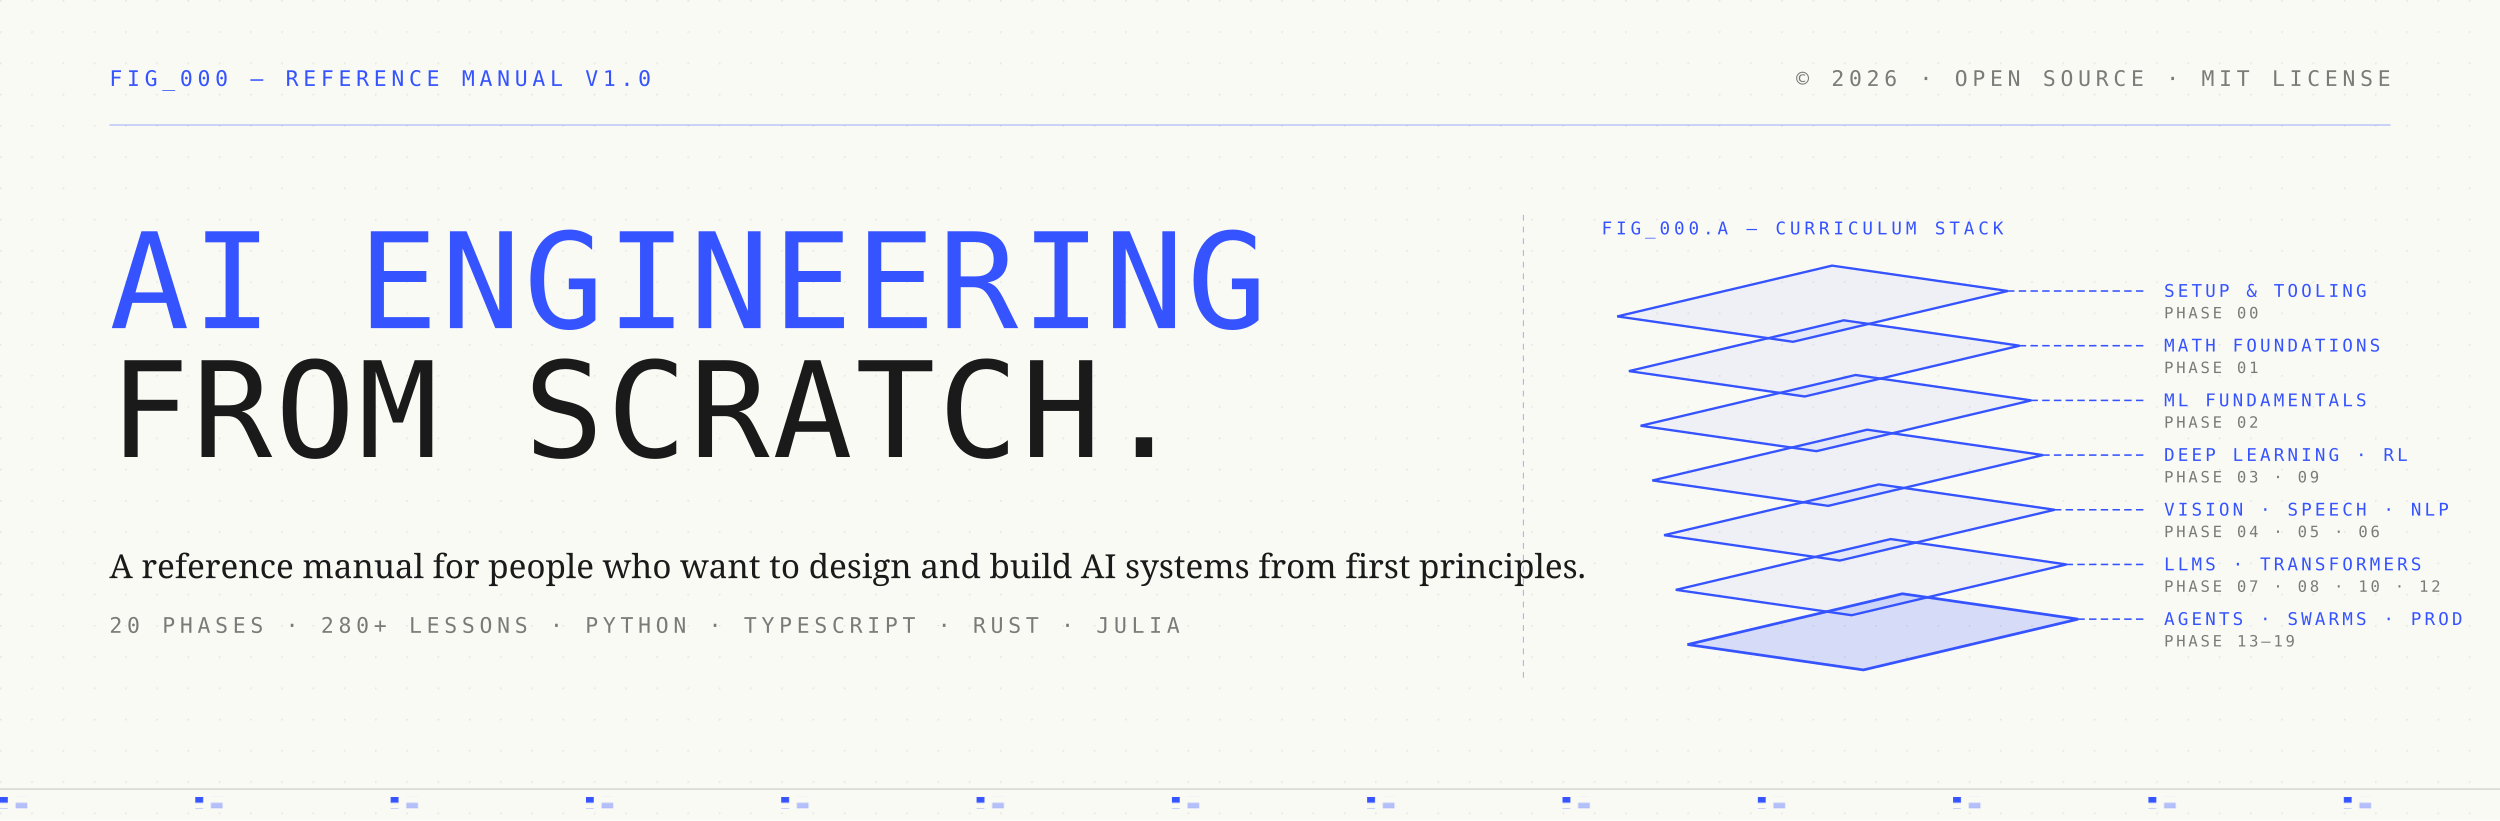
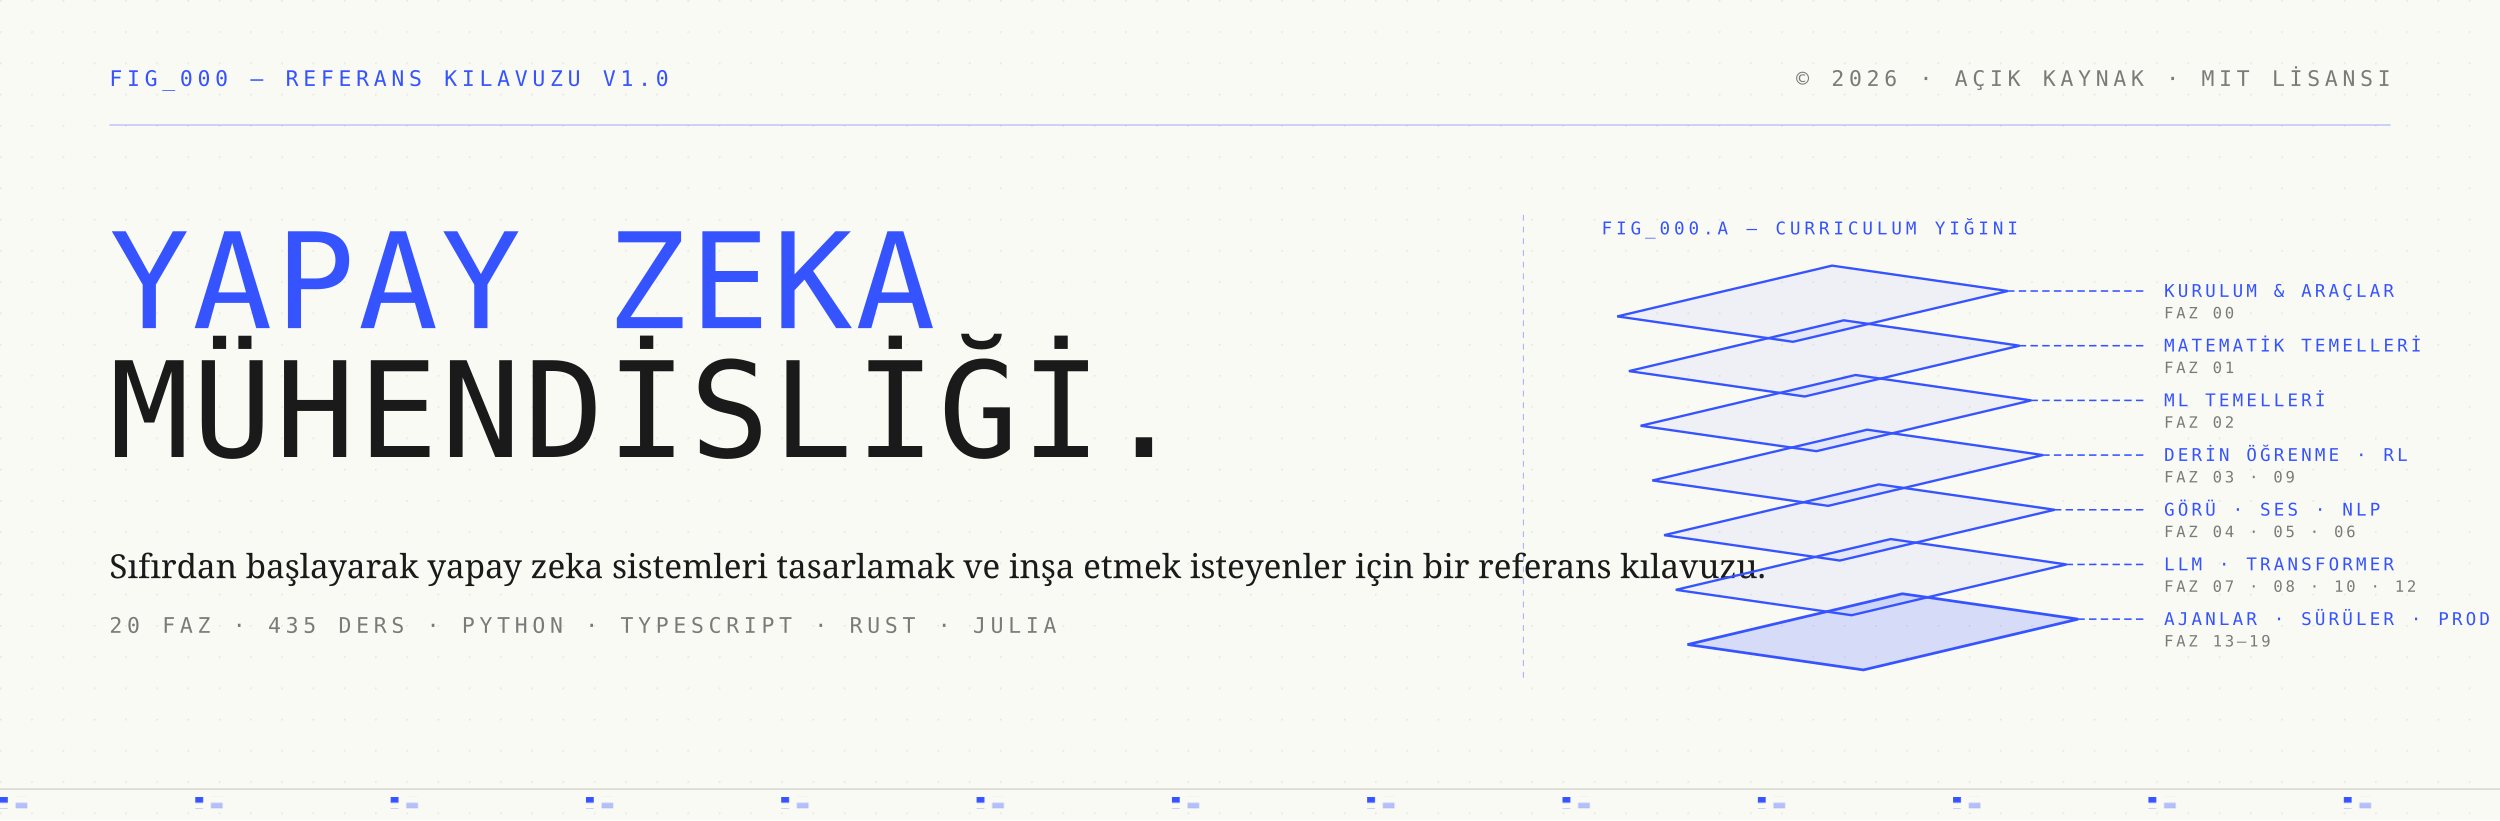
- <svg xmlns="http://www.w3.org/2000/svg" width="1280" height="420" viewBox="0 0 1280 420" role="img" aria-label="AI Engineering from Scratch — reference manual banner">
+ <svg xmlns="http://www.w3.org/2000/svg" width="1280" height="420" viewBox="0 0 1280 420" role="img" aria-label="Sıfırdan Yapay Zeka Mühendisliği — referans kılavuzu banner'ı">
  <defs>
    <pattern id="paper" x="0" y="0" width="16" height="16" patternUnits="userSpaceOnUse">
      <circle cx="0" cy="0" r="1" fill="#1a1a1a" fill-opacity="0.08" />
    </pattern>
    <pattern id="paperRule" x="0" y="0" width="100" height="6" patternUnits="userSpaceOnUse">
      <rect width="4" height="3" fill="#3553ff" />
      <rect x="8" y="3" width="6" height="3" fill="#3553ff" fill-opacity="0.35" />
    </pattern>
    <style>
      .face { fill: rgba(53, 83, 255, 0.06); }
      .face-strong { fill: rgba(53, 83, 255, 0.18); }
      .stroke-bp { stroke: #3553ff; fill: none; stroke-linejoin: miter; stroke-linecap: square; }
      .mono { font-family: 'JetBrains Mono', ui-monospace, Consolas, monospace; }
      .display { font-family: 'VT323', ui-monospace, monospace; font-weight: 400; }
      .serif { font-family: 'Source Serif 4', Georgia, serif; }
    </style>
  </defs>
  <rect width="1280" height="420" fill="#fafaf5" />
  <rect width="1280" height="420" fill="url(#paper)" />
  <g class="mono" font-size="11" letter-spacing="2.4" fill="#3553ff">
-     <text x="56" y="44">FIG_000  —  REFERENCE MANUAL  V1.0</text>
+     <text x="56" y="44">FIG_000  —  REFERANS KILAVUZU  V1.0</text>
  </g>
  <g class="mono" font-size="11" letter-spacing="2.4" fill="#7a7a78" text-anchor="end">
-     <text x="1224" y="44">© 2026  ·  OPEN SOURCE  ·  MIT LICENSE</text>
+     <text x="1224" y="44">© 2026  ·  AÇIK KAYNAK  ·  MIT LİSANSI</text>
  </g>
  <line x1="56" y1="64" x2="1224" y2="64" stroke="#3553ff" stroke-width="0.6" stroke-opacity="0.4" />
  <g transform="translate(56, 110)">
-     <text class="display" x="0" y="58" font-size="68" letter-spacing="1.5" fill="#3553ff">AI ENGINEERING</text>
-     <text class="display" x="0" y="124" font-size="68" letter-spacing="1.5" fill="#1a1a1a">FROM SCRATCH.</text>
+     <text class="display" x="0" y="58" font-size="68" letter-spacing="1.5" fill="#3553ff">YAPAY ZEKA</text>
+     <text class="display" x="0" y="124" font-size="68" letter-spacing="1.5" fill="#1a1a1a">MÜHENDİSLİĞİ.</text>
  </g>
  <g class="serif" font-size="17" fill="#1a1a1a">
-     <text x="56" y="296">A reference manual for people who want to design and build AI systems from first principles.</text>
+     <text x="56" y="296">Sıfırdan başlayarak yapay zeka sistemleri tasarlamak ve inşa etmek isteyenler için bir referans kılavuzu.</text>
  </g>
  <g class="mono" font-size="11" letter-spacing="2.4" fill="#7a7a78">
-     <text x="56" y="324">20 PHASES  ·  280+ LESSONS  ·  PYTHON · TYPESCRIPT · RUST · JULIA</text>
+     <text x="56" y="324">20 FAZ  ·  435 DERS  ·  PYTHON · TYPESCRIPT · RUST · JULIA</text>
  </g>
  <line x1="780" y1="110" x2="780" y2="350" stroke="#3553ff" stroke-width="0.6" stroke-opacity="0.4" stroke-dasharray="3 3" />
  <g transform="translate(820, 130)">
    <g class="mono" font-size="9" letter-spacing="2" fill="#3553ff">
-       <text x="0" y="-10">FIG_000.A  —  CURRICULUM STACK</text>
+       <text x="0" y="-10">FIG_000.A  —  CURRICULUM YIĞINI</text>
    </g>
    <g transform="translate(8, 32)">
      <polygon class="face" points="0,0 110,-26 200,-13 90,13" />
      <polygon class="stroke-bp" stroke-width="1.2" points="0,0 110,-26 200,-13 90,13" />
    </g>
    <g transform="translate(14, 60)">
      <polygon class="face" points="0,0 110,-26 200,-13 90,13" />
      <polygon class="stroke-bp" stroke-width="1.2" points="0,0 110,-26 200,-13 90,13" />
    </g>
    <g transform="translate(20, 88)">
      <polygon class="face" points="0,0 110,-26 200,-13 90,13" />
      <polygon class="stroke-bp" stroke-width="1.2" points="0,0 110,-26 200,-13 90,13" />
    </g>
    <g transform="translate(26, 116)">
      <polygon class="face" points="0,0 110,-26 200,-13 90,13" />
      <polygon class="stroke-bp" stroke-width="1.2" points="0,0 110,-26 200,-13 90,13" />
    </g>
    <g transform="translate(32, 144)">
      <polygon class="face" points="0,0 110,-26 200,-13 90,13" />
      <polygon class="stroke-bp" stroke-width="1.2" points="0,0 110,-26 200,-13 90,13" />
    </g>
    <g transform="translate(38, 172)">
      <polygon class="face" points="0,0 110,-26 200,-13 90,13" />
      <polygon class="stroke-bp" stroke-width="1.2" points="0,0 110,-26 200,-13 90,13" />
    </g>
    <g transform="translate(44, 200)">
      <polygon class="face-strong" points="0,0 110,-26 200,-13 90,13" />
      <polygon class="stroke-bp" stroke-width="1.4" points="0,0 110,-26 200,-13 90,13" />
    </g>
    <g class="stroke-bp" stroke-width="0.8" stroke-dasharray="3 3">
      <line x1="208" y1="19" x2="278" y2="19" />
      <line x1="214" y1="47" x2="278" y2="47" />
      <line x1="220" y1="75" x2="278" y2="75" />
      <line x1="226" y1="103" x2="278" y2="103" />
      <line x1="232" y1="131" x2="278" y2="131" />
      <line x1="238" y1="159" x2="278" y2="159" />
      <line x1="244" y1="187" x2="278" y2="187" />
    </g>
    <g class="mono" font-size="9" letter-spacing="1.6" fill="#3553ff">
-       <text x="288" y="22">SETUP &amp; TOOLING</text>
-       <text x="288" y="50">MATH FOUNDATIONS</text>
-       <text x="288" y="78">ML FUNDAMENTALS</text>
-       <text x="288" y="106">DEEP LEARNING · RL</text>
-       <text x="288" y="134">VISION · SPEECH · NLP</text>
-       <text x="288" y="162">LLMS · TRANSFORMERS</text>
-       <text x="288" y="190">AGENTS · SWARMS · PROD</text>
+       <text x="288" y="22">KURULUM &amp; ARAÇLAR</text>
+       <text x="288" y="50">MATEMATİK TEMELLERİ</text>
+       <text x="288" y="78">ML TEMELLERİ</text>
+       <text x="288" y="106">DERİN ÖĞRENME · RL</text>
+       <text x="288" y="134">GÖRÜ · SES · NLP</text>
+       <text x="288" y="162">LLM · TRANSFORMER</text>
+       <text x="288" y="190">AJANLAR · SÜRÜLER · PROD</text>
    </g>
    <g class="mono" font-size="8" letter-spacing="1.4" fill="#7a7a78">
-       <text x="288" y="33">PHASE 00</text>
-       <text x="288" y="61">PHASE 01</text>
-       <text x="288" y="89">PHASE 02</text>
-       <text x="288" y="117">PHASE 03 · 09</text>
-       <text x="288" y="145">PHASE 04 · 05 · 06</text>
-       <text x="288" y="173">PHASE 07 · 08 · 10 · 12</text>
-       <text x="288" y="201">PHASE 13–19</text>
+       <text x="288" y="33">FAZ 00</text>
+       <text x="288" y="61">FAZ 01</text>
+       <text x="288" y="89">FAZ 02</text>
+       <text x="288" y="117">FAZ 03 · 09</text>
+       <text x="288" y="145">FAZ 04 · 05 · 06</text>
+       <text x="288" y="173">FAZ 07 · 08 · 10 · 12</text>
+       <text x="288" y="201">FAZ 13–19</text>
    </g>
  </g>
  <rect x="0" y="408" width="1280" height="6" fill="url(#paperRule)" />
  <line x1="0" y1="404" x2="1280" y2="404" stroke="#1a1a1a" stroke-opacity="0.16" stroke-width="0.8" />
</svg>
